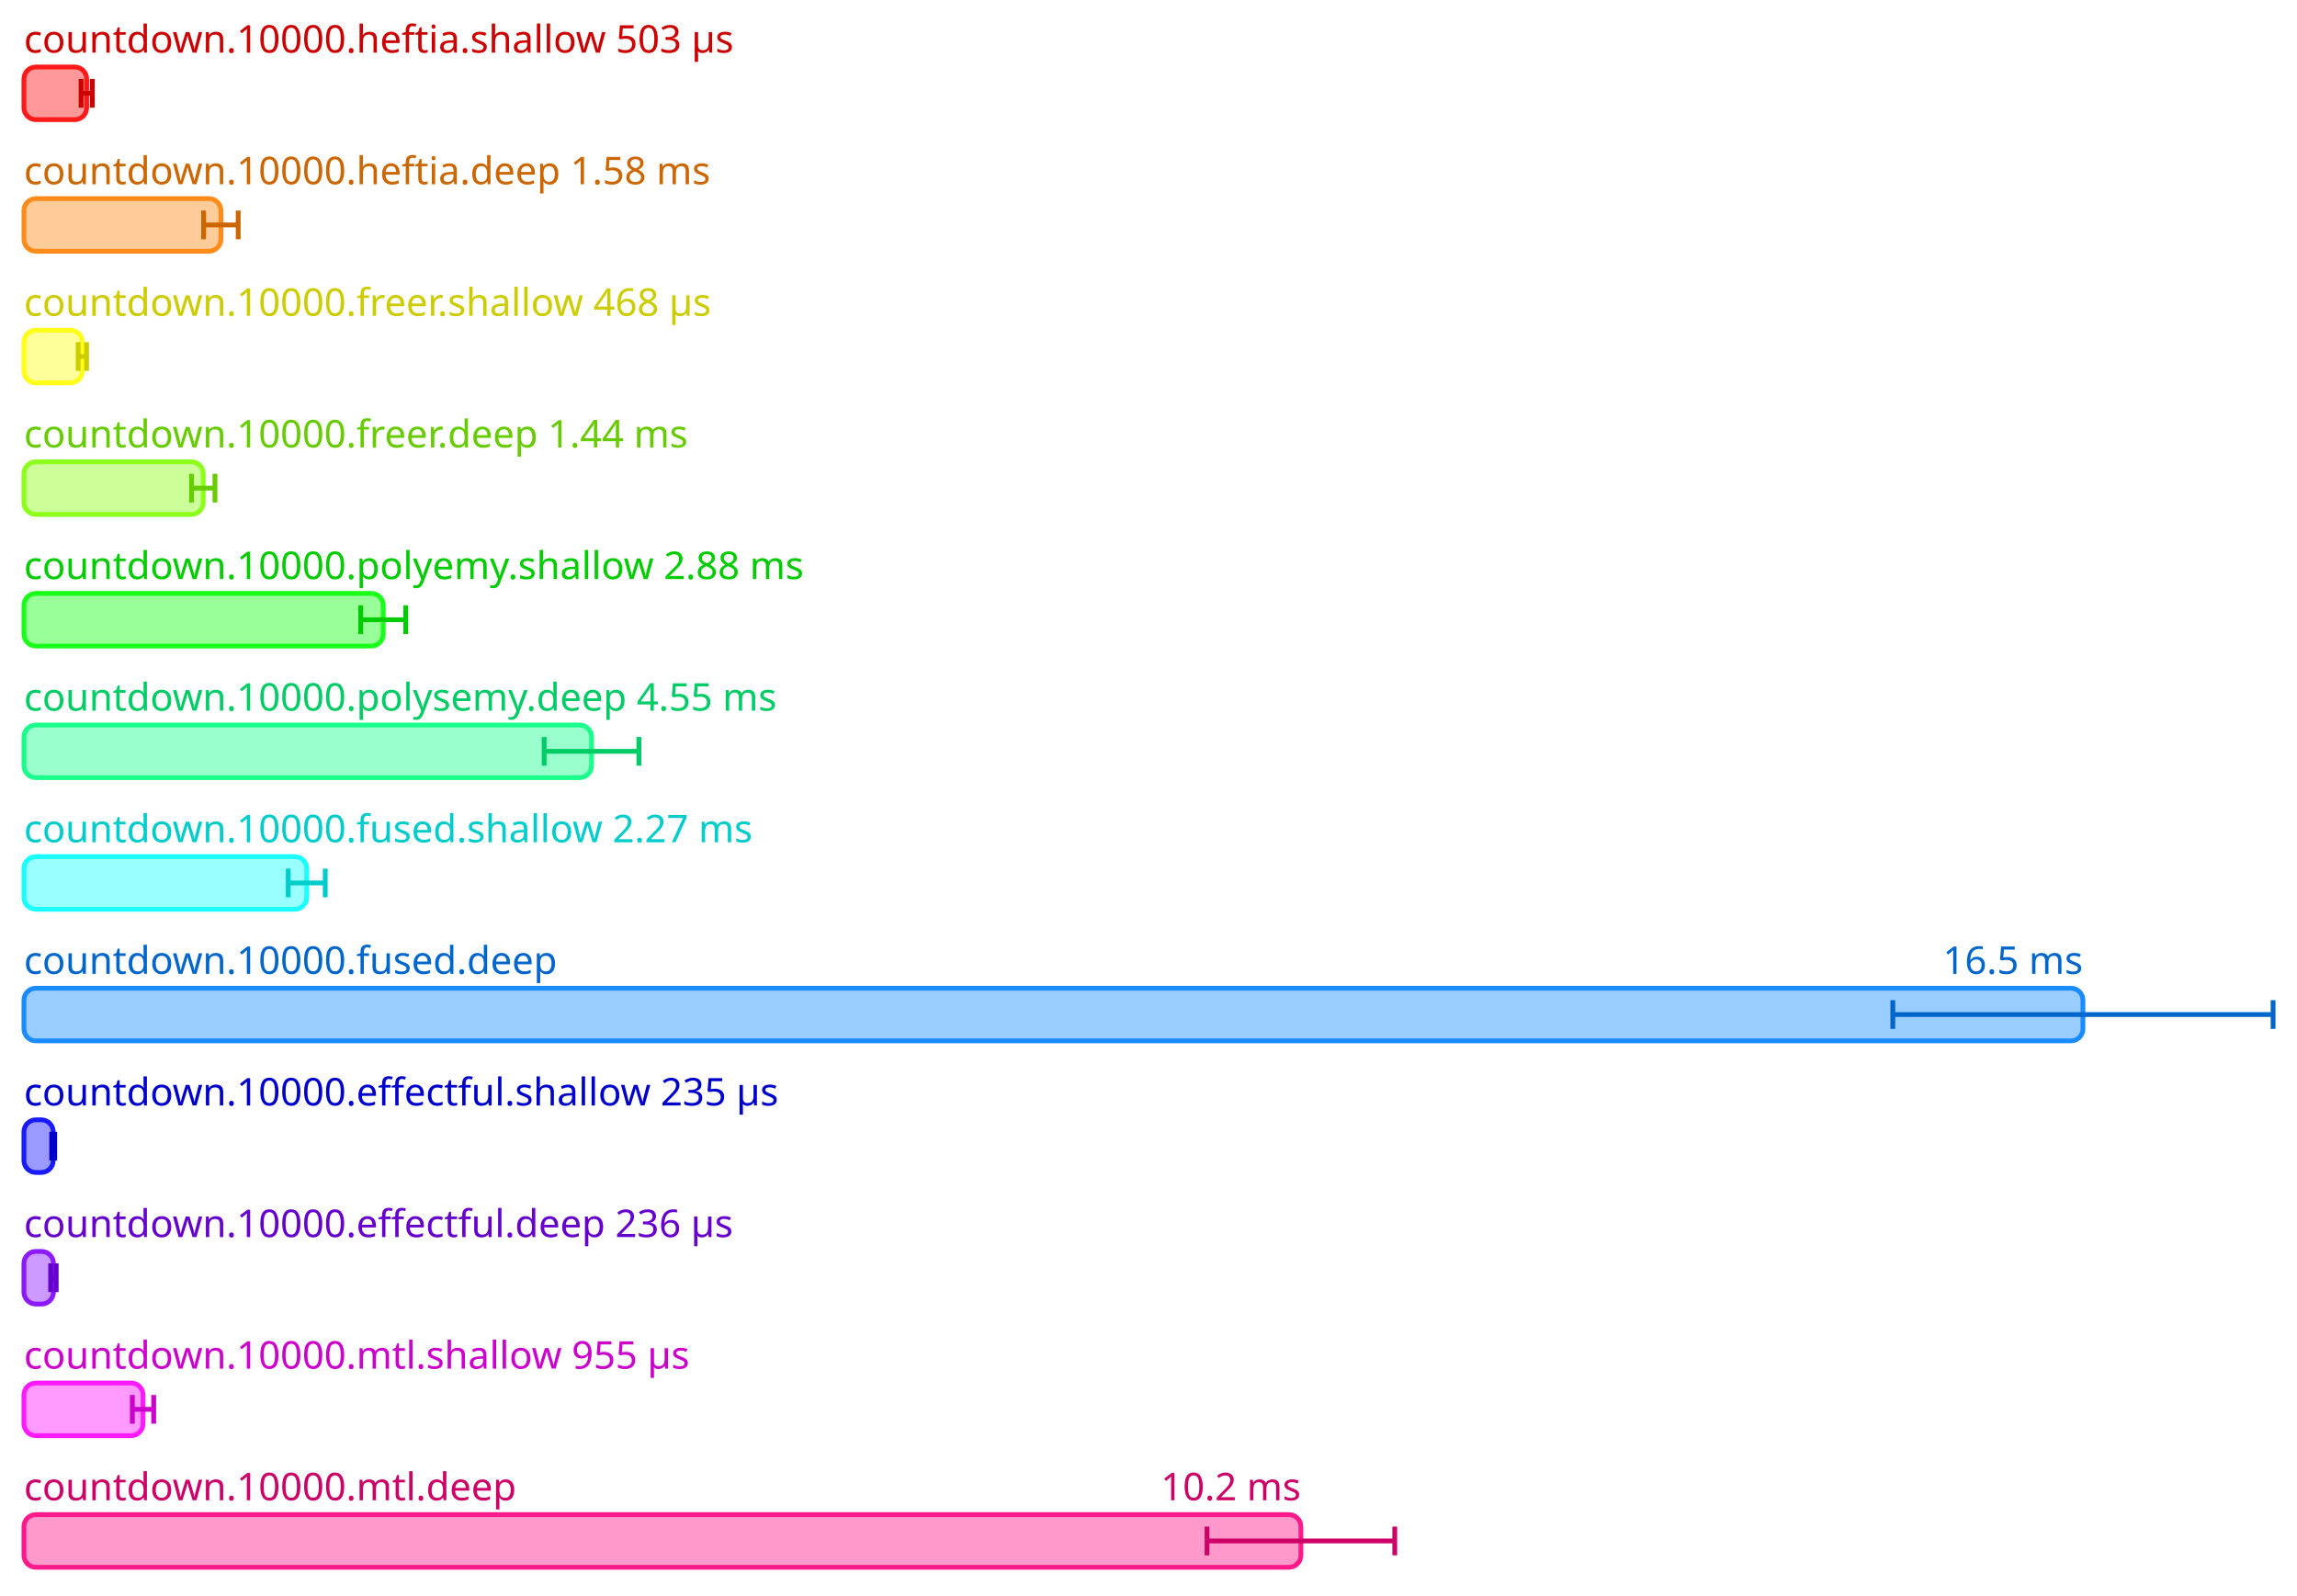
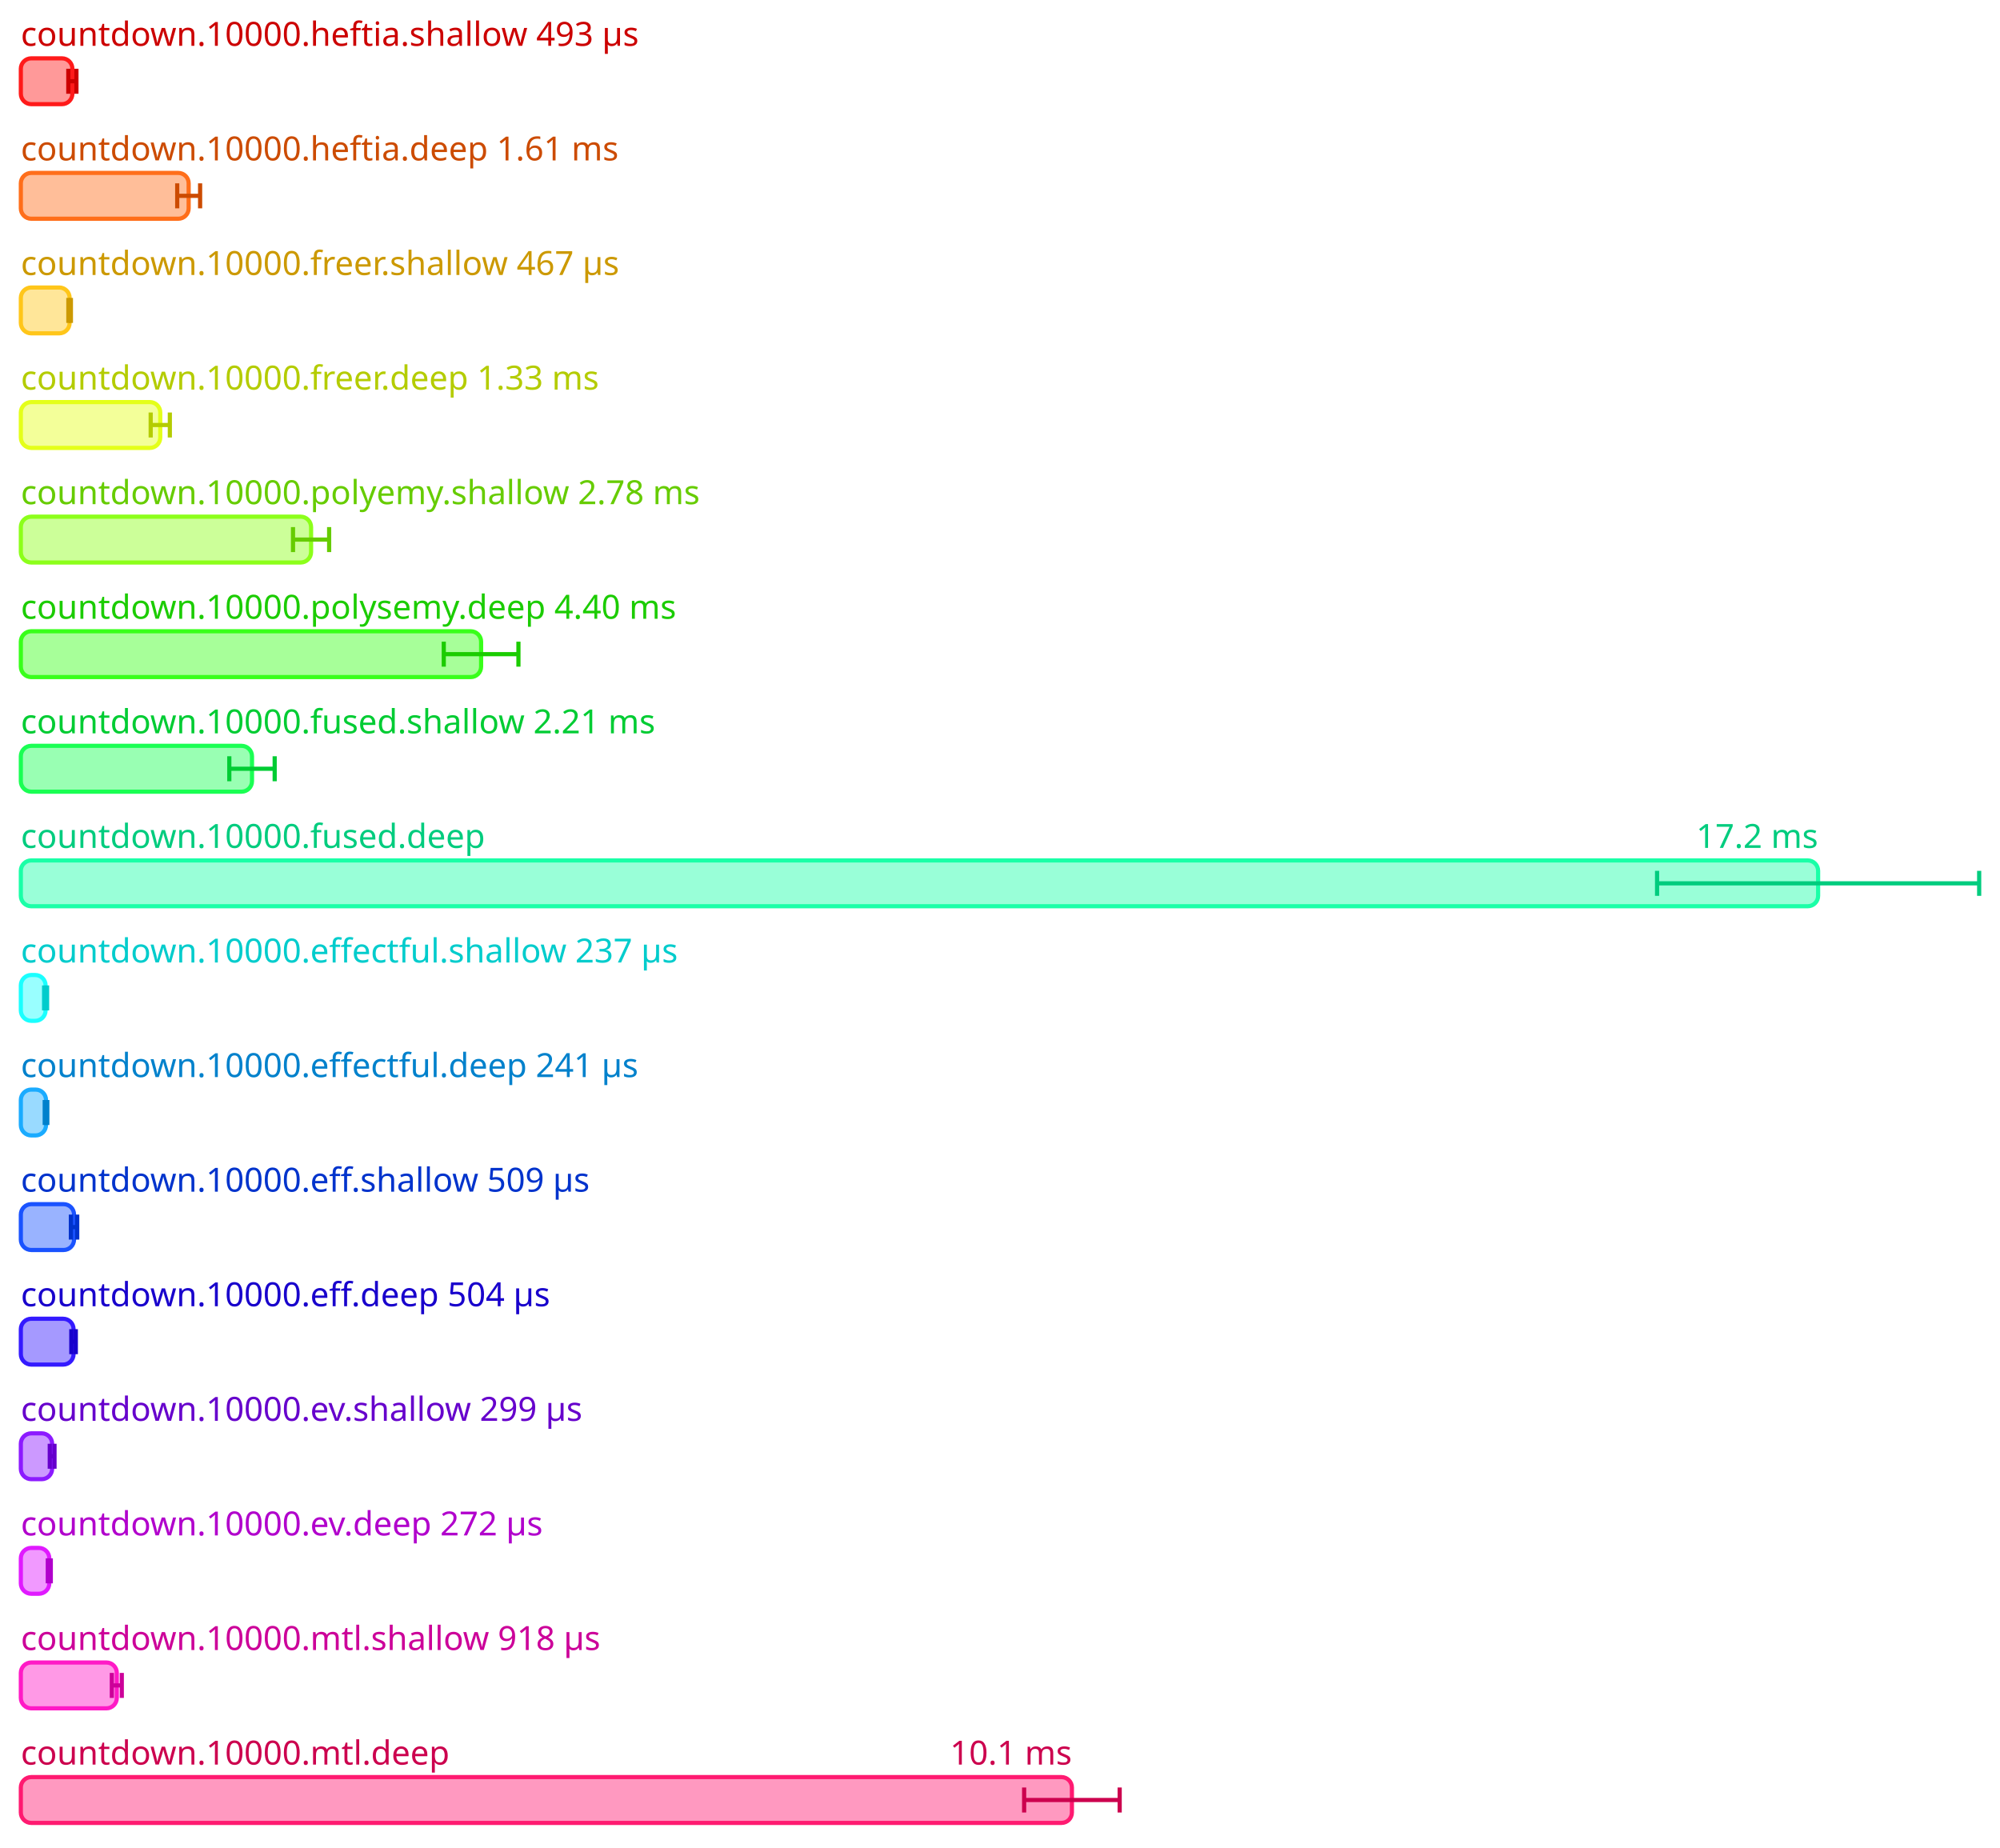
- <svg xmlns="http://www.w3.org/2000/svg" height="667" width="960.0" font-size="16" font-family="sans-serif" stroke-width="2">
+ <svg xmlns="http://www.w3.org/2000/svg" height="887" width="960.0" font-size="16" font-family="sans-serif" stroke-width="2">
  <g transform="translate(10.0 0)">
-     <text fill="hsl(0, 100%, 40%)" y="22">countdown.10000.heftia.shallow 503  μs</text>
+     <text fill="hsl(0, 100%, 40%)" y="22">countdown.10000.heftia.shallow 493  μs</text>
    <g>
-       <rect y="28" rx="5" height="22" width="26.223" fill="hsl(0, 100%, 80%)" stroke="hsl(0, 100%, 55%)" />
+       <rect y="28" rx="5" height="22" width="24.737" fill="hsl(0, 100%, 80%)" stroke="hsl(0, 100%, 55%)" />
      <g stroke="hsl(0, 100%, 40%)">
-         <line x1="23.876" x2="28.57" y1="39" y2="39" />
-         <line x1="23.876" x2="23.876" y1="33" y2="45" />
-         <line x1="28.57" x2="28.57" y1="33" y2="45" />
+         <line x1="22.79" x2="26.684" y1="39" y2="39" />
+         <line x1="22.79" x2="22.79" y1="33" y2="45" />
+         <line x1="26.684" x2="26.684" y1="33" y2="45" />
      </g>
    </g>
-     <text fill="hsl(30, 100%, 40%)" y="77">countdown.10000.heftia.deep 1.58 ms</text>
+     <text fill="hsl(22, 100%, 40%)" y="77">countdown.10000.heftia.deep 1.61 ms</text>
    <g>
-       <rect y="83" rx="5" height="22" width="82.322" fill="hsl(30, 100%, 80%)" stroke="hsl(30, 100%, 55%)" />
-       <g stroke="hsl(30, 100%, 40%)">
-         <line x1="75.097" x2="89.547" y1="94" y2="94" />
-         <line x1="75.097" x2="75.097" y1="88" y2="100" />
-         <line x1="89.547" x2="89.547" y1="88" y2="100" />
+       <rect y="83" rx="5" height="22" width="80.558" fill="hsl(22, 100%, 80%)" stroke="hsl(22, 100%, 55%)" />
+       <g stroke="hsl(22, 100%, 40%)">
+         <line x1="75.064" x2="86.053" y1="94" y2="94" />
+         <line x1="75.064" x2="75.064" y1="88" y2="100" />
+         <line x1="86.053" x2="86.053" y1="88" y2="100" />
      </g>
    </g>
-     <text fill="hsl(60, 100%, 40%)" y="132">countdown.10000.freer.shallow 468  μs</text>
+     <text fill="hsl(45, 100%, 40%)" y="132">countdown.10000.freer.shallow 467  μs</text>
    <g>
-       <rect y="138" rx="5" height="22" width="24.424" fill="hsl(60, 100%, 80%)" stroke="hsl(60, 100%, 55%)" />
-       <g stroke="hsl(60, 100%, 40%)">
-         <line x1="22.672" x2="26.177" y1="149" y2="149" />
-         <line x1="22.672" x2="22.672" y1="143" y2="155" />
-         <line x1="26.177" x2="26.177" y1="143" y2="155" />
+       <rect y="138" rx="5" height="22" width="23.423" fill="hsl(45, 100%, 80%)" stroke="hsl(45, 100%, 55%)" />
+       <g stroke="hsl(45, 100%, 40%)">
+         <line x1="22.812" x2="24.034" y1="149" y2="149" />
+         <line x1="22.812" x2="22.812" y1="143" y2="155" />
+         <line x1="24.034" x2="24.034" y1="143" y2="155" />
      </g>
    </g>
-     <text fill="hsl(90, 100%, 40%)" y="187">countdown.10000.freer.deep 1.44 ms</text>
+     <text fill="hsl(67, 100%, 40%)" y="187">countdown.10000.freer.deep 1.33 ms</text>
    <g>
-       <rect y="193" rx="5" height="22" width="74.942" fill="hsl(90, 100%, 80%)" stroke="hsl(90, 100%, 55%)" />
-       <g stroke="hsl(90, 100%, 40%)">
-         <line x1="70.051" x2="79.833" y1="204" y2="204" />
-         <line x1="70.051" x2="70.051" y1="198" y2="210" />
-         <line x1="79.833" x2="79.833" y1="198" y2="210" />
+       <rect y="193" rx="5" height="22" width="66.926" fill="hsl(67, 100%, 80%)" stroke="hsl(67, 100%, 55%)" />
+       <g stroke="hsl(67, 100%, 40%)">
+         <line x1="62.328" x2="71.524" y1="204" y2="204" />
+         <line x1="62.328" x2="62.328" y1="198" y2="210" />
+         <line x1="71.524" x2="71.524" y1="198" y2="210" />
      </g>
    </g>
-     <text fill="hsl(120, 100%, 40%)" y="242">countdown.10000.polyemy.shallow 2.88 ms</text>
+     <text fill="hsl(90, 100%, 40%)" y="242">countdown.10000.polyemy.shallow 2.78 ms</text>
    <g>
-       <rect y="248" rx="5" height="22" width="150.166" fill="hsl(120, 100%, 80%)" stroke="hsl(120, 100%, 55%)" />
-       <g stroke="hsl(120, 100%, 40%)">
-         <line x1="140.758" x2="159.574" y1="259" y2="259" />
-         <line x1="140.758" x2="140.758" y1="253" y2="265" />
-         <line x1="159.574" x2="159.574" y1="253" y2="265" />
+       <rect y="248" rx="5" height="22" width="139.317" fill="hsl(90, 100%, 80%)" stroke="hsl(90, 100%, 55%)" />
+       <g stroke="hsl(90, 100%, 40%)">
+         <line x1="130.645" x2="147.988" y1="259" y2="259" />
+         <line x1="130.645" x2="130.645" y1="253" y2="265" />
+         <line x1="147.988" x2="147.988" y1="253" y2="265" />
      </g>
    </g>
-     <text fill="hsl(150, 100%, 40%)" y="297">countdown.10000.polysemy.deep 4.55 ms</text>
+     <text fill="hsl(112, 100%, 40%)" y="297">countdown.10000.polysemy.deep 4.40 ms</text>
    <g>
-       <rect y="303" rx="5" height="22" width="237.22" fill="hsl(150, 100%, 80%)" stroke="hsl(150, 100%, 55%)" />
-       <g stroke="hsl(150, 100%, 40%)">
-         <line x1="217.428" x2="257.012" y1="314" y2="314" />
-         <line x1="217.428" x2="217.428" y1="308" y2="320" />
-         <line x1="257.012" x2="257.012" y1="308" y2="320" />
+       <rect y="303" rx="5" height="22" width="220.93" fill="hsl(112, 100%, 80%)" stroke="hsl(112, 100%, 55%)" />
+       <g stroke="hsl(112, 100%, 40%)">
+         <line x1="203.011" x2="238.848" y1="314" y2="314" />
+         <line x1="203.011" x2="203.011" y1="308" y2="320" />
+         <line x1="238.848" x2="238.848" y1="308" y2="320" />
      </g>
    </g>
-     <text fill="hsl(180, 100%, 40%)" y="352">countdown.10000.fused.shallow 2.27 ms</text>
+     <text fill="hsl(135, 100%, 40%)" y="352">countdown.10000.fused.shallow 2.21 ms</text>
    <g>
-       <rect y="358" rx="5" height="22" width="118.192" fill="hsl(180, 100%, 80%)" stroke="hsl(180, 100%, 55%)" />
-       <g stroke="hsl(180, 100%, 40%)">
-         <line x1="110.455" x2="125.928" y1="369" y2="369" />
-         <line x1="110.455" x2="110.455" y1="363" y2="375" />
-         <line x1="125.928" x2="125.928" y1="363" y2="375" />
+       <rect y="358" rx="5" height="22" width="110.957" fill="hsl(135, 100%, 80%)" stroke="hsl(135, 100%, 55%)" />
+       <g stroke="hsl(135, 100%, 40%)">
+         <line x1="100.07" x2="121.845" y1="369" y2="369" />
+         <line x1="100.07" x2="100.07" y1="363" y2="375" />
+         <line x1="121.845" x2="121.845" y1="363" y2="375" />
      </g>
    </g>
-     <g fill="hsl(210, 100%, 40%)">
+     <g fill="hsl(157, 100%, 40%)">
      <text y="407">countdown.10000.fused.deep</text>
-       <text y="407" x="860.536" text-anchor="end">16.5 ms</text>
+       <text y="407" x="862.697" text-anchor="end">17.2 ms</text>
    </g>
    <g>
-       <rect y="413" rx="5" height="22" width="860.536" fill="hsl(210, 100%, 80%)" stroke="hsl(210, 100%, 55%)" />
-       <g stroke="hsl(210, 100%, 40%)">
-         <line x1="781.073" x2="940.0" y1="424" y2="424" />
-         <line x1="781.073" x2="781.073" y1="418" y2="430" />
+       <rect y="413" rx="5" height="22" width="862.697" fill="hsl(157, 100%, 80%)" stroke="hsl(157, 100%, 55%)" />
+       <g stroke="hsl(157, 100%, 40%)">
+         <line x1="785.394" x2="940.0" y1="424" y2="424" />
+         <line x1="785.394" x2="785.394" y1="418" y2="430" />
        <line x1="940.0" x2="940.0" y1="418" y2="430" />
      </g>
    </g>
-     <text fill="hsl(240, 100%, 40%)" y="462">countdown.10000.effectful.shallow 235  μs</text>
+     <text fill="hsl(180, 100%, 40%)" y="462">countdown.10000.effectful.shallow 237  μs</text>
    <g>
-       <rect y="468" rx="5" height="22" width="12.239" fill="hsl(240, 100%, 80%)" stroke="hsl(240, 100%, 55%)" />
-       <g stroke="hsl(240, 100%, 40%)">
-         <line x1="11.601" x2="12.877" y1="479" y2="479" />
-         <line x1="11.601" x2="11.601" y1="473" y2="485" />
-         <line x1="12.877" x2="12.877" y1="473" y2="485" />
+       <rect y="468" rx="5" height="22" width="11.885" fill="hsl(180, 100%, 80%)" stroke="hsl(180, 100%, 55%)" />
+       <g stroke="hsl(180, 100%, 40%)">
+         <line x1="11.169" x2="12.601" y1="479" y2="479" />
+         <line x1="11.169" x2="11.169" y1="473" y2="485" />
+         <line x1="12.601" x2="12.601" y1="473" y2="485" />
      </g>
    </g>
-     <text fill="hsl(270, 100%, 40%)" y="517">countdown.10000.effectful.deep 236  μs</text>
+     <text fill="hsl(202, 100%, 40%)" y="517">countdown.10000.effectful.deep 241  μs</text>
    <g>
-       <rect y="523" rx="5" height="22" width="12.331" fill="hsl(270, 100%, 80%)" stroke="hsl(270, 100%, 55%)" />
-       <g stroke="hsl(270, 100%, 40%)">
-         <line x1="11.168" x2="13.493" y1="534" y2="534" />
-         <line x1="11.168" x2="11.168" y1="528" y2="540" />
-         <line x1="13.493" x2="13.493" y1="528" y2="540" />
+       <rect y="523" rx="5" height="22" width="12.088" fill="hsl(202, 100%, 80%)" stroke="hsl(202, 100%, 55%)" />
+       <g stroke="hsl(202, 100%, 40%)">
+         <line x1="11.466" x2="12.71" y1="534" y2="534" />
+         <line x1="11.466" x2="11.466" y1="528" y2="540" />
+         <line x1="12.71" x2="12.71" y1="528" y2="540" />
      </g>
    </g>
-     <text fill="hsl(300, 100%, 40%)" y="572">countdown.10000.mtl.shallow 955  μs</text>
+     <text fill="hsl(225, 100%, 40%)" y="572">countdown.10000.eff.shallow 509  μs</text>
    <g>
-       <rect y="578" rx="5" height="22" width="49.774" fill="hsl(300, 100%, 80%)" stroke="hsl(300, 100%, 55%)" />
-       <g stroke="hsl(300, 100%, 40%)">
-         <line x1="45.319" x2="54.229" y1="589" y2="589" />
-         <line x1="45.319" x2="45.319" y1="583" y2="595" />
-         <line x1="54.229" x2="54.229" y1="583" y2="595" />
+       <rect y="578" rx="5" height="22" width="25.542" fill="hsl(225, 100%, 80%)" stroke="hsl(225, 100%, 55%)" />
+       <g stroke="hsl(225, 100%, 40%)">
+         <line x1="24.02" x2="27.064" y1="589" y2="589" />
+         <line x1="24.02" x2="24.02" y1="583" y2="595" />
+         <line x1="27.064" x2="27.064" y1="583" y2="595" />
      </g>
    </g>
-     <g fill="hsl(330, 100%, 40%)">
-       <text y="627">countdown.10000.mtl.deep</text>
-       <text y="627" x="533.687" text-anchor="end">10.2 ms</text>
+     <text fill="hsl(247, 100%, 40%)" y="627">countdown.10000.eff.deep 504  μs</text>
+     <g>
+       <rect y="633" rx="5" height="22" width="25.309" fill="hsl(247, 100%, 80%)" stroke="hsl(247, 100%, 55%)" />
+       <g stroke="hsl(247, 100%, 40%)">
+         <line x1="24.234" x2="26.385" y1="644" y2="644" />
+         <line x1="24.234" x2="24.234" y1="638" y2="650" />
+         <line x1="26.385" x2="26.385" y1="638" y2="650" />
+       </g>
+     </g>
+     <text fill="hsl(270, 100%, 40%)" y="682">countdown.10000.ev.shallow 299  μs</text>
+     <g>
+       <rect y="688" rx="5" height="22" width="15.024" fill="hsl(270, 100%, 80%)" stroke="hsl(270, 100%, 55%)" />
+       <g stroke="hsl(270, 100%, 40%)">
+         <line x1="13.887" x2="16.161" y1="699" y2="699" />
+         <line x1="13.887" x2="13.887" y1="693" y2="705" />
+         <line x1="16.161" x2="16.161" y1="693" y2="705" />
+       </g>
+     </g>
+     <text fill="hsl(292, 100%, 40%)" y="737">countdown.10000.ev.deep 272  μs</text>
+     <g>
+       <rect y="743" rx="5" height="22" width="13.661" fill="hsl(292, 100%, 80%)" stroke="hsl(292, 100%, 55%)" />
+       <g stroke="hsl(292, 100%, 40%)">
+         <line x1="12.941" x2="14.381" y1="754" y2="754" />
+         <line x1="12.941" x2="12.941" y1="748" y2="760" />
+         <line x1="14.381" x2="14.381" y1="748" y2="760" />
+       </g>
+     </g>
+     <text fill="hsl(315, 100%, 40%)" y="792">countdown.10000.mtl.shallow 918  μs</text>
+     <g>
+       <rect y="798" rx="5" height="22" width="46.068" fill="hsl(315, 100%, 80%)" stroke="hsl(315, 100%, 55%)" />
+       <g stroke="hsl(315, 100%, 40%)">
+         <line x1="43.675" x2="48.461" y1="809" y2="809" />
+         <line x1="43.675" x2="43.675" y1="803" y2="815" />
+         <line x1="48.461" x2="48.461" y1="803" y2="815" />
+       </g>
+     </g>
+     <g fill="hsl(337, 100%, 40%)">
+       <text y="847">countdown.10000.mtl.deep</text>
+       <text y="847" x="504.514" text-anchor="end">10.1 ms</text>
    </g>
    <g>
-       <rect y="633" rx="5" height="22" width="533.687" fill="hsl(330, 100%, 80%)" stroke="hsl(330, 100%, 55%)" />
-       <g stroke="hsl(330, 100%, 40%)">
-         <line x1="494.453" x2="572.92" y1="644" y2="644" />
-         <line x1="494.453" x2="494.453" y1="638" y2="650" />
-         <line x1="572.92" x2="572.92" y1="638" y2="650" />
+       <rect y="853" rx="5" height="22" width="504.514" fill="hsl(337, 100%, 80%)" stroke="hsl(337, 100%, 55%)" />
+       <g stroke="hsl(337, 100%, 40%)">
+         <line x1="481.586" x2="527.442" y1="864" y2="864" />
+         <line x1="481.586" x2="481.586" y1="858" y2="870" />
+         <line x1="527.442" x2="527.442" y1="858" y2="870" />
      </g>
    </g>
  </g>
</svg>
